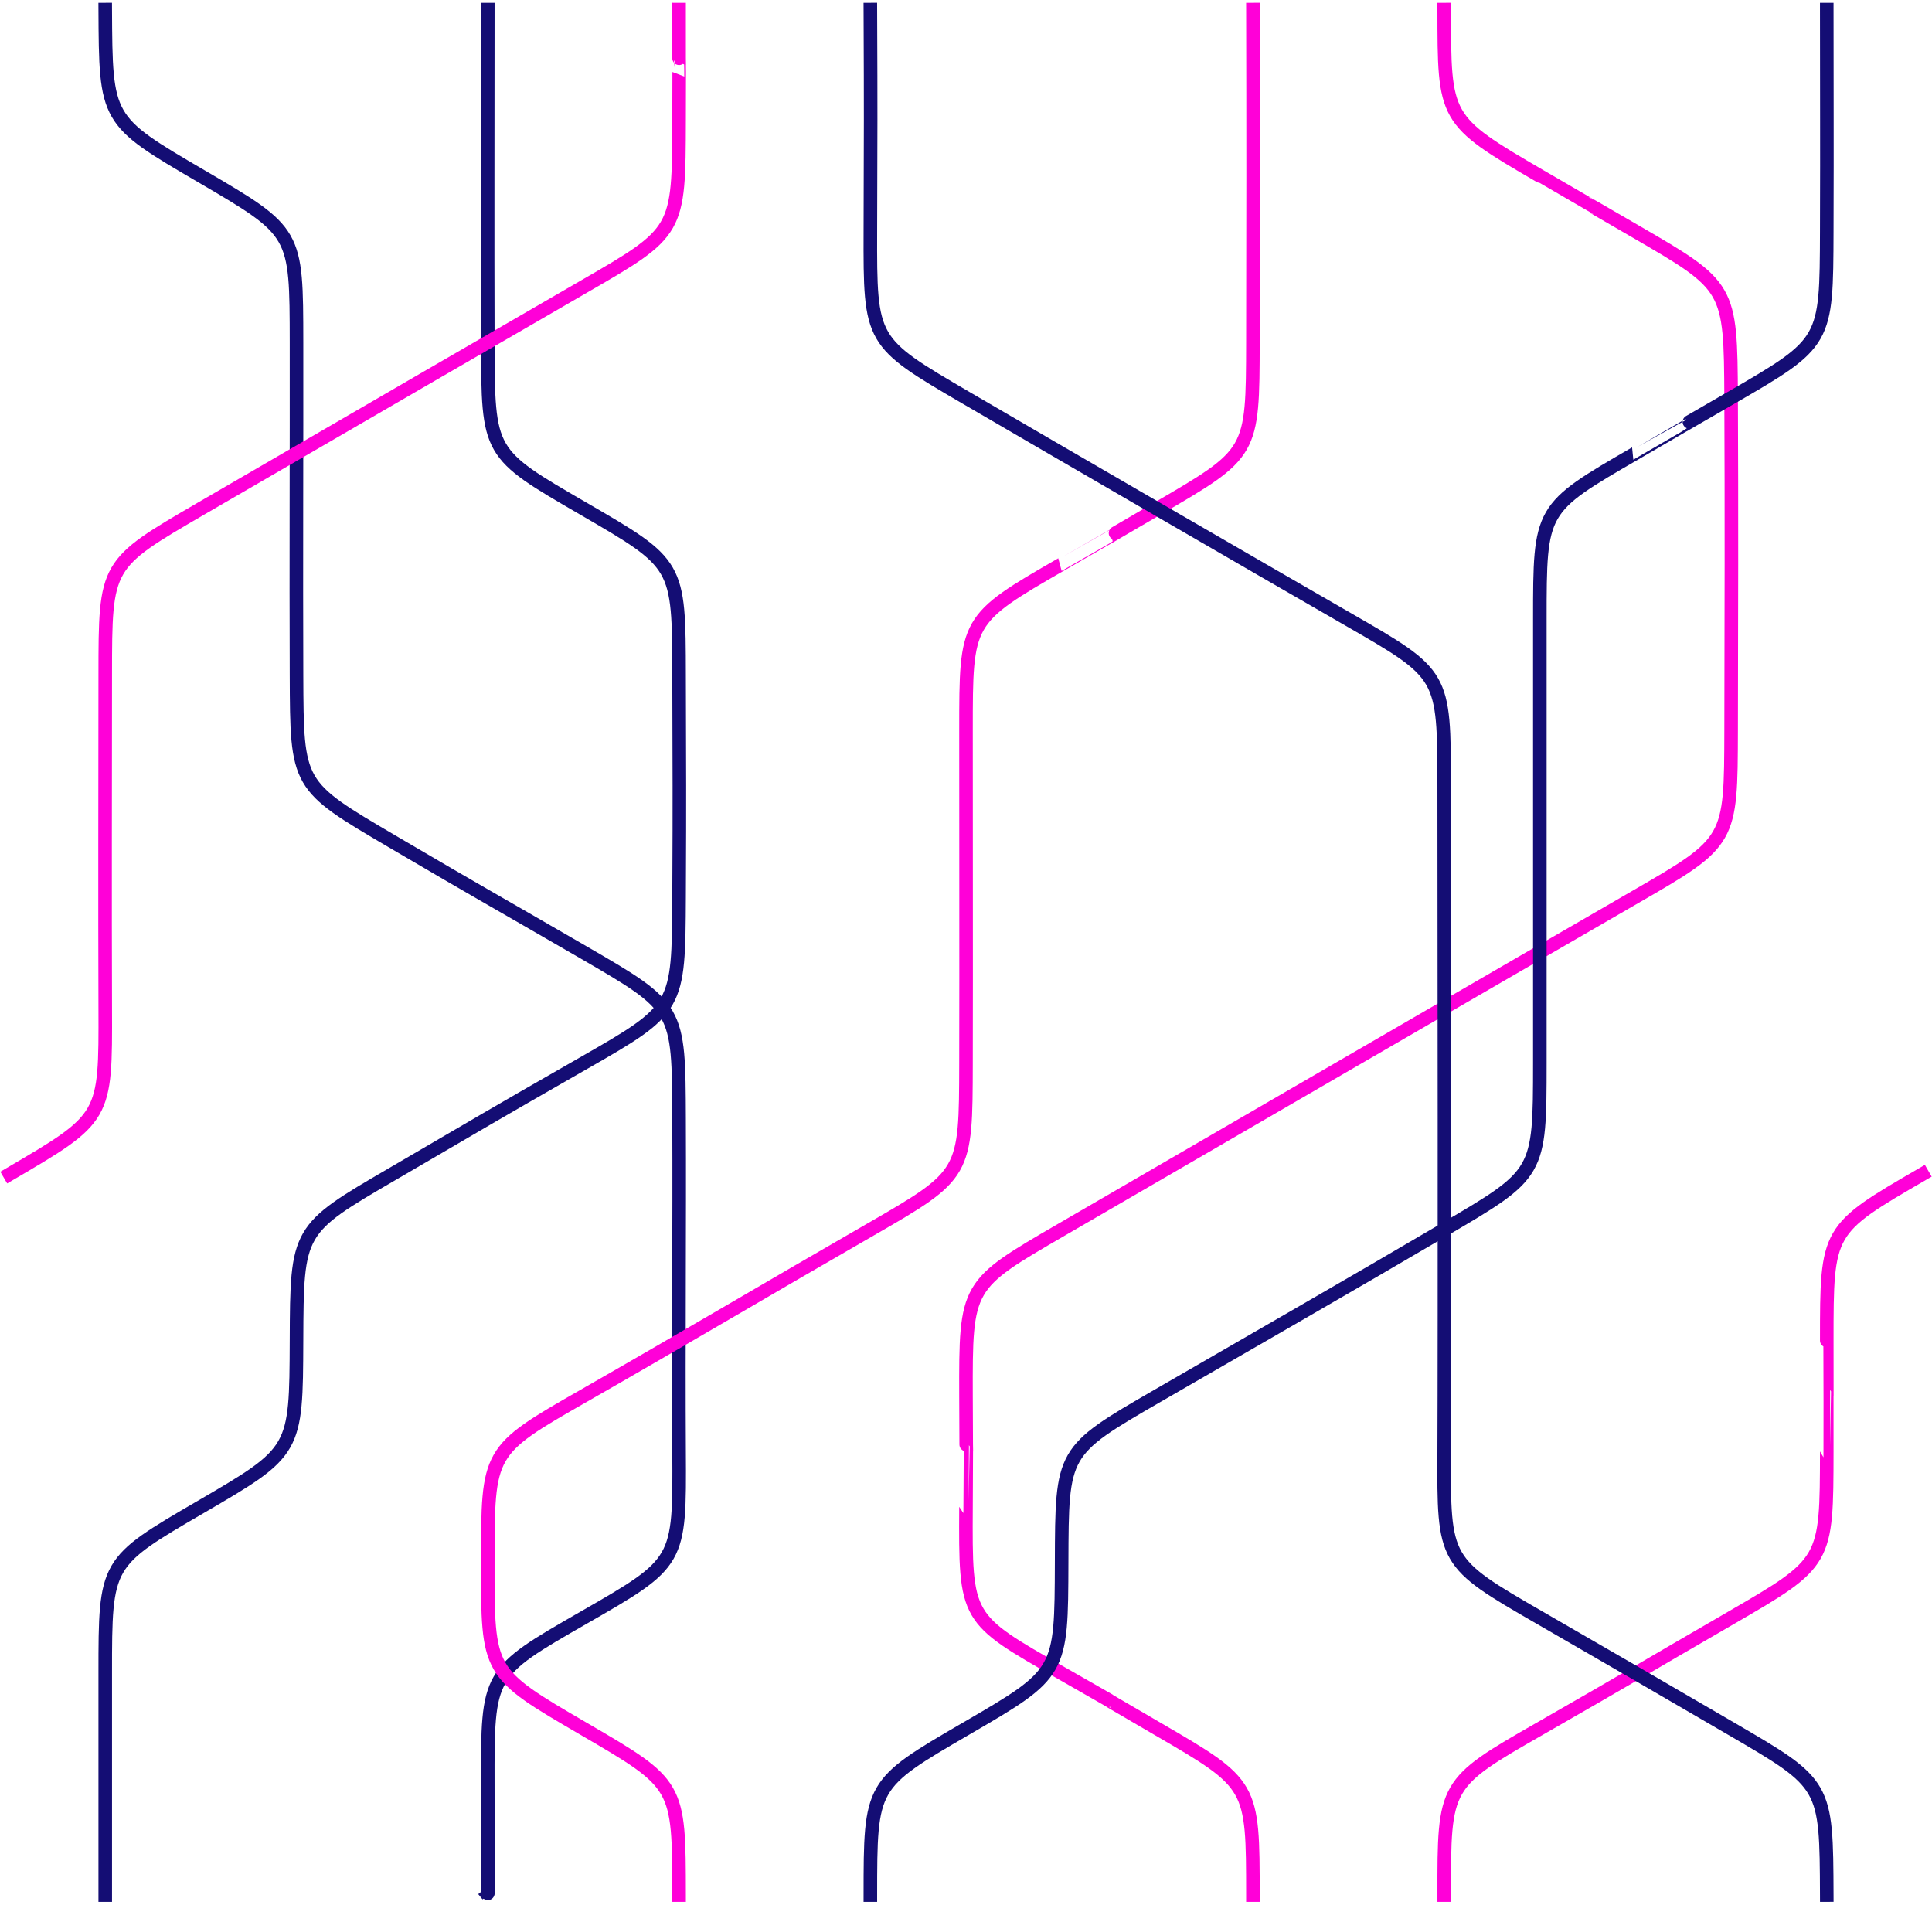
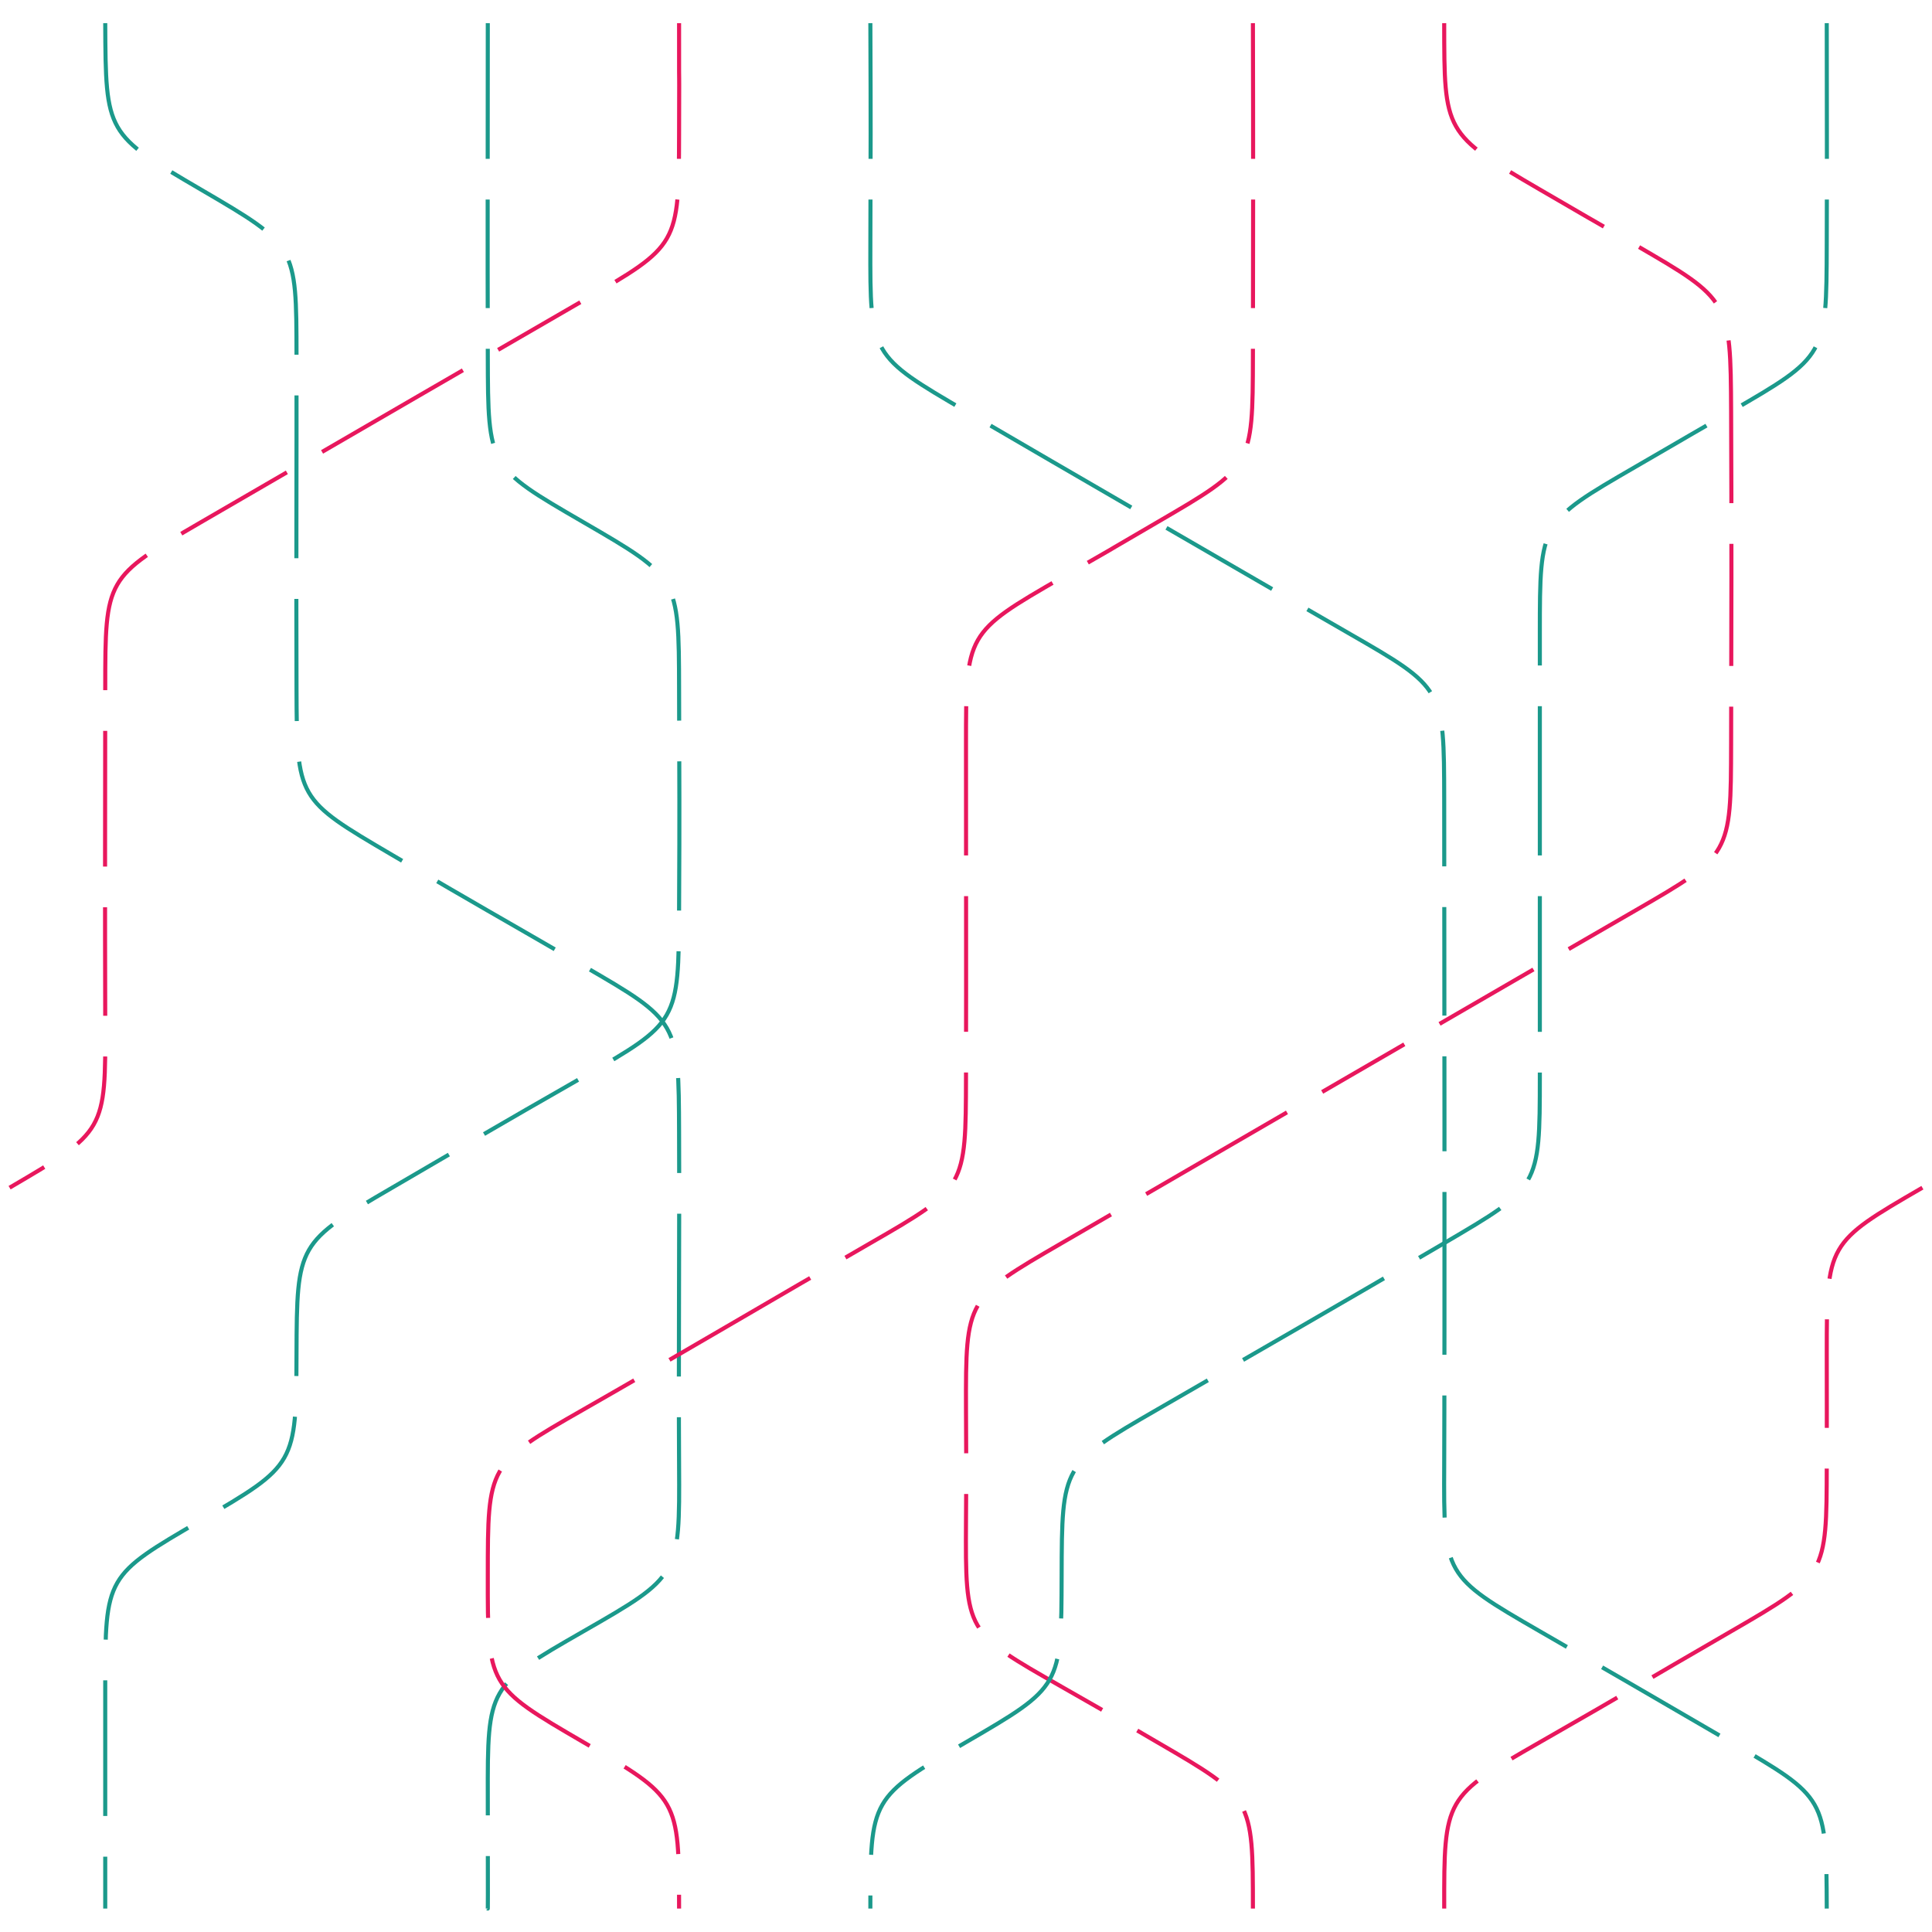
- <svg xmlns="http://www.w3.org/2000/svg" width="100%" height="100%" viewBox="0 0 1424 1404" version="1.1" xml:space="preserve" style="fill-rule:evenodd;clip-rule:evenodd;stroke-linecap:square;stroke-linejoin:round;stroke-miterlimit:1.5;">
+ <svg xmlns="http://www.w3.org/2000/svg" width="900px" height="900px" viewBox="0 0 1424 1404">
+   <style type="text/css">
+ 		.colour1{ stroke:#1b998b;}
+ 		.colour2{ stroke:#E8175D;}
+ 		path {
+ 			fill:none;
+ 			stroke-width:3px;
+ 			stroke-dasharray: 100,30,80,30,70,30,120,30,90,30,110,30 ;
+ 			animation: dash 20s infinite linear;
+ 		}
+ 		@keyframes dash {
+ 			to {
+ 				stroke-dashoffset: -3000;
+ 			}
+ 		}
+ 	</style>
  <g>
-     <path d="M77.564,7.071c0.404,81.393 0.382,81.638 70.493,122.618c70.638,41.288 70.385,41.186 70.492,122.617c0.108,81.743 -0.306,163.607 0,245.235c0.307,81.548 0.152,81.31 70.493,122.618c69.701,40.931 69.968,40.591 140.986,81.745c70.438,40.817 70.163,40.969 70.493,122.617c0.328,81.485 -0.466,163.288 0,245.235c0.464,81.882 0.588,81.811 -70.493,122.618c-70.577,40.517 -70.658,40.608 -70.493,122.617c0.165,81.947 0,81.745 0,81.745" style="fill:none;stroke:#140d74;stroke-width:10px;" />
-     <path d="M359.535,7.071c0,81.745 -0.238,163.696 0,245.235c0.24,82.236 0.037,81.716 70.493,122.618c70.24,40.776 70.332,40.755 70.493,122.617c0.159,81.185 0.412,81.579 0,163.49c-0.413,81.895 -0.366,82.493 -70.493,122.618c-71.604,40.97 -71.579,41.313 -140.986,81.745c-69.875,40.704 -70.178,41.032 -70.493,122.617c-0.313,81.419 -0.334,81.769 -70.492,122.618c-70.206,40.875 -70.5,40.85 -70.493,122.617c0.006,81.842 0,163.49 0,163.49" style="fill:none;stroke:#140d74;stroke-width:10px;" />
-     <path d="M500.521,7.071c-0.046,81.982 0.227,-0.072 0,81.745c-0.228,81.926 -0.154,82.019 -70.493,122.618c-18.673,10.777 -211.707,122.584 -281.971,163.49c-70.364,40.963 -70.442,40.842 -70.493,122.617c-0.051,81.199 -0.278,163.326 0,245.235c0.275,81.228 0.382,81.097 -70.493,122.618" style="fill:none;stroke:#ff00d8;stroke-width:10px;" />
-     <path d="M1416.93,865.394c-70.419,40.868 -70.475,40.955 -70.493,122.617c-0.018,81.553 0.136,-0.105 0,81.745c-0.135,81.438 -0.008,81.82 -70.493,122.618c-70.537,40.828 -70.29,41.276 -140.985,81.745c-70.451,40.329 -70.579,40.862 -70.493,122.617" style="fill:none;stroke:#ff00d8;stroke-width:10px;" />
-     <path d="M1064.46,7.071c0.102,80.563 -0.365,81.347 70.493,122.618c70.317,40.956 0.316,0.13 70.492,40.872c69.634,40.427 70.104,40.725 70.493,122.618c0.389,81.701 0.202,163.528 0,245.235c-0.201,81.44 -0.027,81.96 -70.493,122.617c-70.551,40.706 -352.563,204.357 -422.956,245.235c-70.337,40.846 -70.725,40.666 -70.493,122.618c0.231,81.769 0.432,0.115 0,81.745c-0.44,83.117 -0.5,82.039 70.493,122.617c70.959,40.559 -0.376,-0.312 70.492,40.873c70.515,40.978 70.448,41.097 70.493,122.617" style="fill:none;stroke:#ff00d8;stroke-width:10px;" />
-     <path d="M923.477,7.071c0.228,82.017 0.191,163.737 0,245.235c-0.192,81.917 -0.178,81.632 -70.493,122.618c-70.422,41.048 0.18,0.17 -70.492,40.872c-70.712,40.724 -70.462,41.217 -70.493,122.618c-0.032,81.422 0.197,163.503 0,245.235c-0.196,81.573 0.107,81.975 -70.493,122.617c-70.599,40.642 -140.523,82.073 -211.478,122.618c-70.76,40.433 -70.427,40.682 -70.493,122.617c-0.066,81.6 -0.279,81.375 70.493,122.618c70.459,41.061 70.418,40.941 70.493,122.617" style="fill:none;stroke:#ff00d8;stroke-width:10px;" />
-     <path d="M641.506,7.071c0.341,81.653 0.217,81.406 0,163.49c-0.215,81.479 0.042,81.457 70.493,122.618c69.175,40.415 211.342,122.841 281.971,163.49c70.447,40.544 70.355,40.354 70.493,122.617c0.136,81.149 0.395,408.436 0,490.47c-0.393,81.457 -0.331,81.716 70.493,122.618c70.572,40.756 70.522,40.717 140.985,81.745c70.16,40.851 70.188,40.803 70.493,122.617" style="fill:none;stroke:#140d74;stroke-width:10px;" />
-     <path d="M1346.43,7.071c-0.009,81.872 0.262,81.857 0,163.49c-0.261,81.599 -0.141,81.932 -70.493,122.618c-70.37,40.696 0.282,-0.136 -70.493,40.872c-70.493,40.845 -70.459,40.693 -70.492,122.618c-0.034,81 0.031,245.076 0,326.98c-0.032,81.58 -0.307,81.383 -70.493,122.617c-70.256,41.276 -141.053,81.922 -211.479,122.618c-70.427,40.697 -70.232,40.86 -70.492,122.617c-0.26,81.665 -0.042,81.648 -70.493,122.618c-70.371,40.923 -70.445,41.083 -70.493,122.617" style="fill:none;stroke:#140d74;stroke-width:10px;" />
+     <path class="colour1" d="M77.564,7.071c0.404,81.393 0.382,81.638 70.493,122.618c70.638,41.288 70.385,41.186 70.492,122.617c0.108,81.743 -0.306,163.607 0,245.235c0.307,81.548 0.152,81.31 70.493,122.618c69.701,40.931 69.968,40.591 140.986,81.745c70.438,40.817 70.163,40.969 70.493,122.617c0.328,81.485 -0.466,163.288 0,245.235c0.464,81.882 0.588,81.811 -70.493,122.618c-70.577,40.517 -70.658,40.608 -70.493,122.617c0.165,81.947 0,81.745 0,81.745" />
+     <path class="colour1" d="M359.535,7.071c0,81.745 -0.238,163.696 0,245.235c0.24,82.236 0.037,81.716 70.493,122.618c70.24,40.776 70.332,40.755 70.493,122.617c0.159,81.185 0.412,81.579 0,163.49c-0.413,81.895 -0.366,82.493 -70.493,122.618c-71.604,40.97 -71.579,41.313 -140.986,81.745c-69.875,40.704 -70.178,41.032 -70.493,122.617c-0.313,81.419 -0.334,81.769 -70.492,122.618c-70.206,40.875 -70.5,40.85 -70.493,122.617c0.006,81.842 0,163.49 0,163.49" />
+     <path class="colour2" d="M500.521,7.071c-0.046,81.982 0.227,-0.072 0,81.745c-0.228,81.926 -0.154,82.019 -70.493,122.618c-18.673,10.777 -211.707,122.584 -281.971,163.49c-70.364,40.963 -70.442,40.842 -70.493,122.617c-0.051,81.199 -0.278,163.326 0,245.235c0.275,81.228 0.382,81.097 -70.493,122.618" />
+     <path class="colour2" d="M1416.93,865.394c-70.419,40.868 -70.475,40.955 -70.493,122.617c-0.018,81.553 0.136,-0.105 0,81.745c-0.135,81.438 -0.008,81.82 -70.493,122.618c-70.537,40.828 -70.29,41.276 -140.985,81.745c-70.451,40.329 -70.579,40.862 -70.493,122.617" />
+     <path class="colour2" d="M1064.46,7.071c0.102,80.563 -0.365,81.347 70.493,122.618c70.317,40.956 0.316,0.13 70.492,40.872c69.634,40.427 70.104,40.725 70.493,122.618c0.389,81.701 0.202,163.528 0,245.235c-0.201,81.44 -0.027,81.96 -70.493,122.617c-70.551,40.706 -352.563,204.357 -422.956,245.235c-70.337,40.846 -70.725,40.666 -70.493,122.618c0.231,81.769 0.432,0.115 0,81.745c-0.44,83.117 -0.5,82.039 70.493,122.617c70.959,40.559 -0.376,-0.312 70.492,40.873c70.515,40.978 70.448,41.097 70.493,122.617" />
+     <path class="colour2" d="M923.477,7.071c0.228,82.017 0.191,163.737 0,245.235c-0.192,81.917 -0.178,81.632 -70.493,122.618c-70.422,41.048 0.18,0.17 -70.492,40.872c-70.712,40.724 -70.462,41.217 -70.493,122.618c-0.032,81.422 0.197,163.503 0,245.235c-0.196,81.573 0.107,81.975 -70.493,122.617c-70.599,40.642 -140.523,82.073 -211.478,122.618c-70.76,40.433 -70.427,40.682 -70.493,122.617c-0.066,81.6 -0.279,81.375 70.493,122.618c70.459,41.061 70.418,40.941 70.493,122.617" />
+     <path class="colour1" d="M641.506,7.071c0.341,81.653 0.217,81.406 0,163.49c-0.215,81.479 0.042,81.457 70.493,122.618c69.175,40.415 211.342,122.841 281.971,163.49c70.447,40.544 70.355,40.354 70.493,122.617c0.136,81.149 0.395,408.436 0,490.47c-0.393,81.457 -0.331,81.716 70.493,122.618c70.572,40.756 70.522,40.717 140.985,81.745c70.16,40.851 70.188,40.803 70.493,122.617" />
+     <path class="colour1" d="M1346.43,7.071c-0.009,81.872 0.262,81.857 0,163.49c-0.261,81.599 -0.141,81.932 -70.493,122.618c-70.37,40.696 0.282,-0.136 -70.493,40.872c-70.493,40.845 -70.459,40.693 -70.492,122.618c-0.034,81 0.031,245.076 0,326.98c-0.032,81.58 -0.307,81.383 -70.493,122.617c-70.256,41.276 -141.053,81.922 -211.479,122.618c-70.427,40.697 -70.232,40.86 -70.492,122.617c-0.26,81.665 -0.042,81.648 -70.493,122.618c-70.371,40.923 -70.445,41.083 -70.493,122.617" />
  </g>
</svg>
